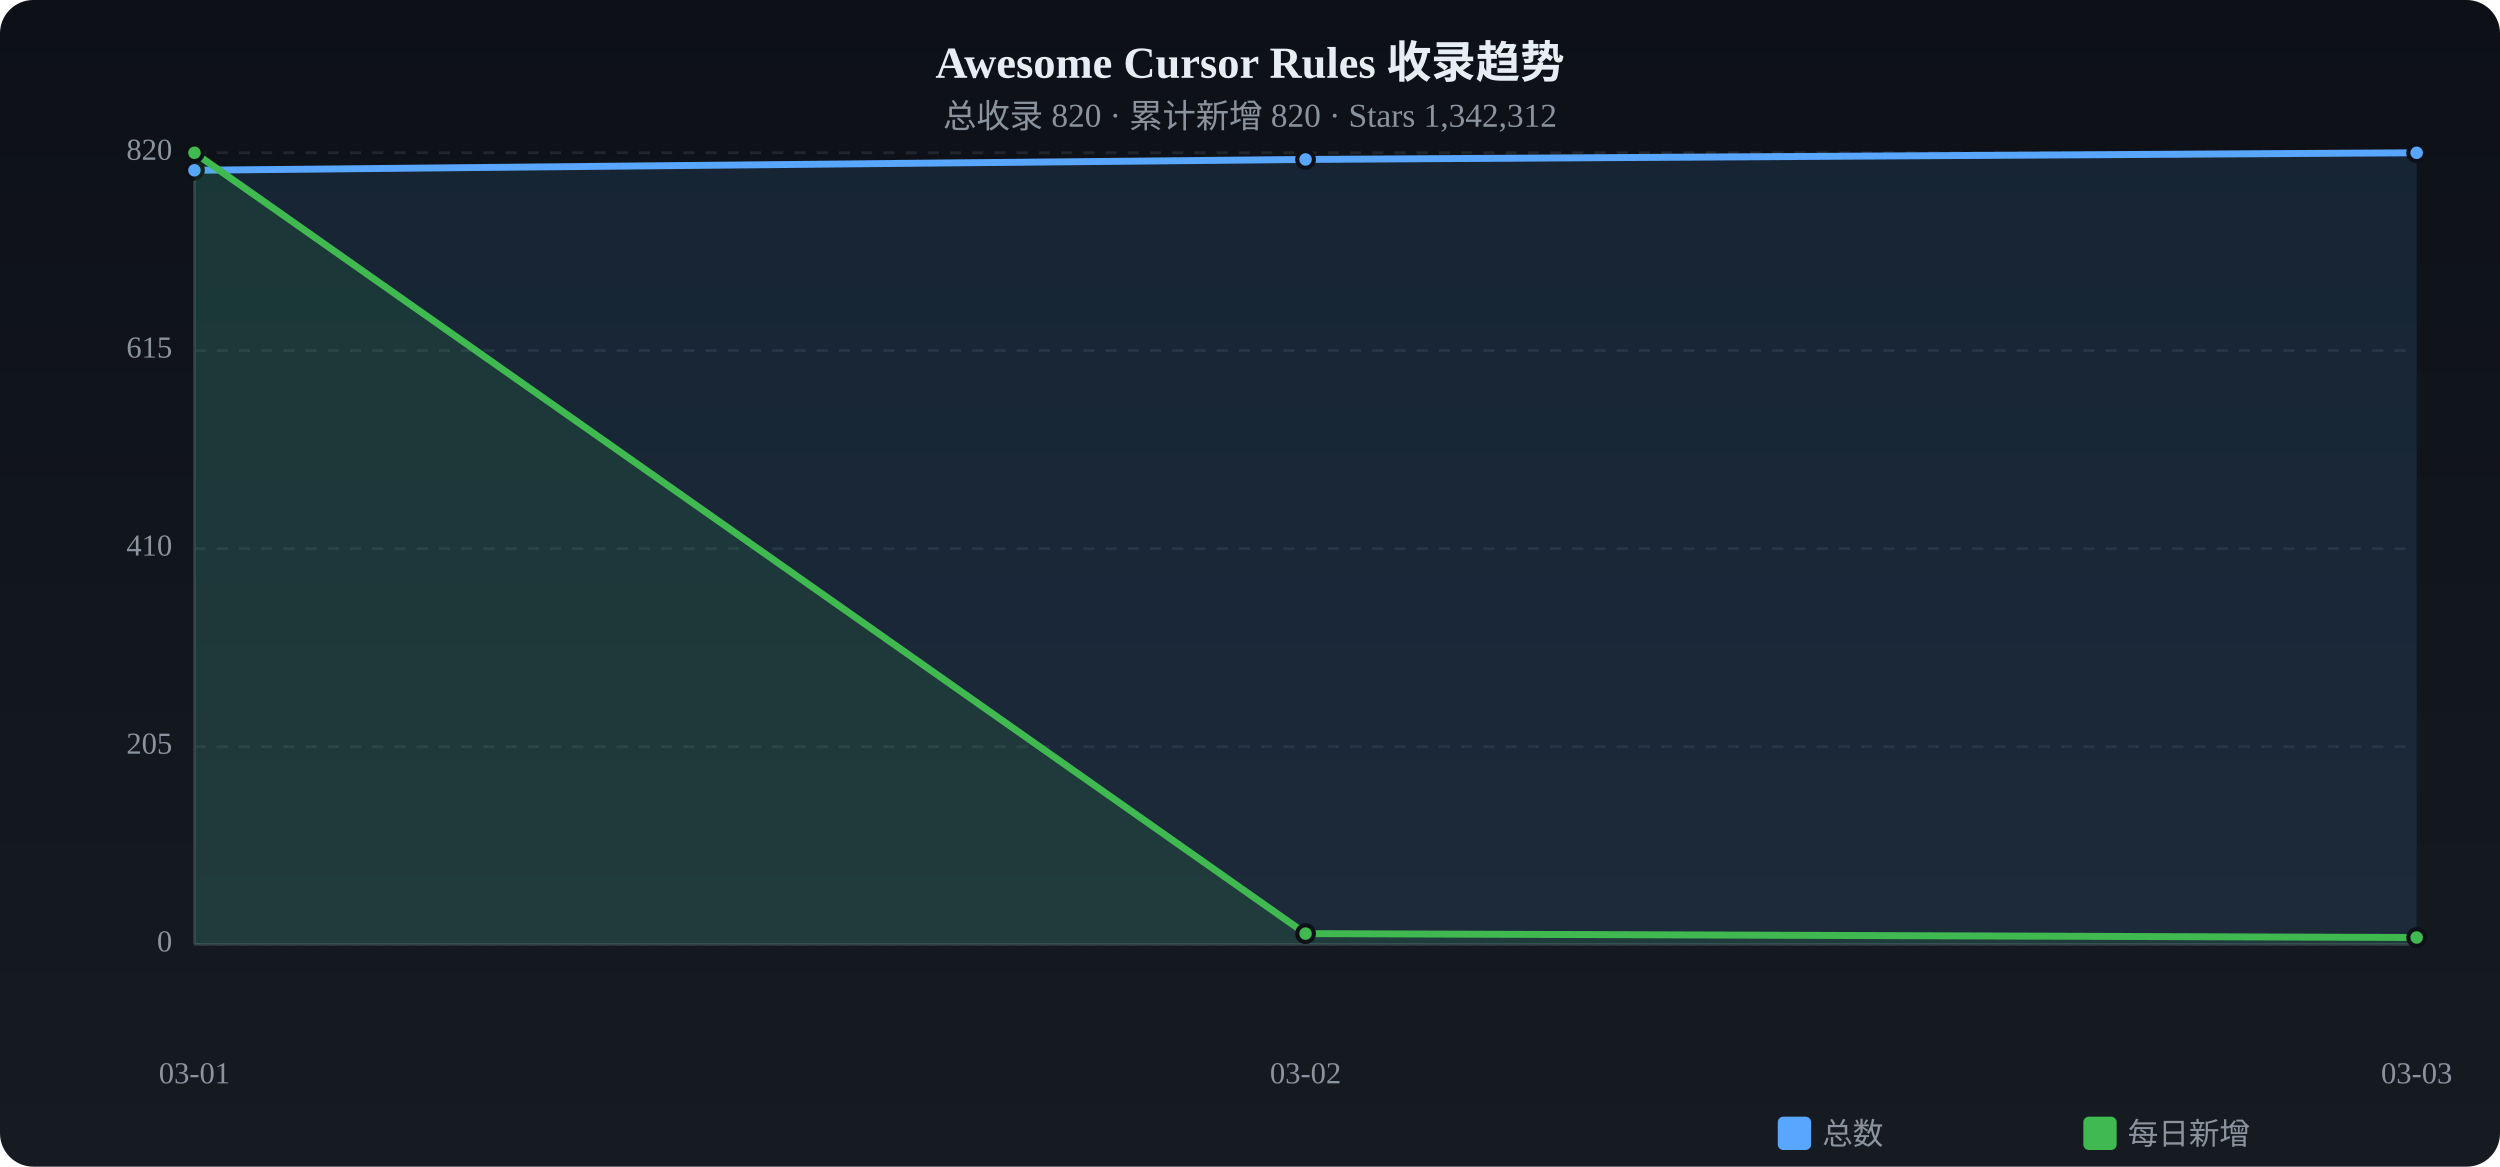
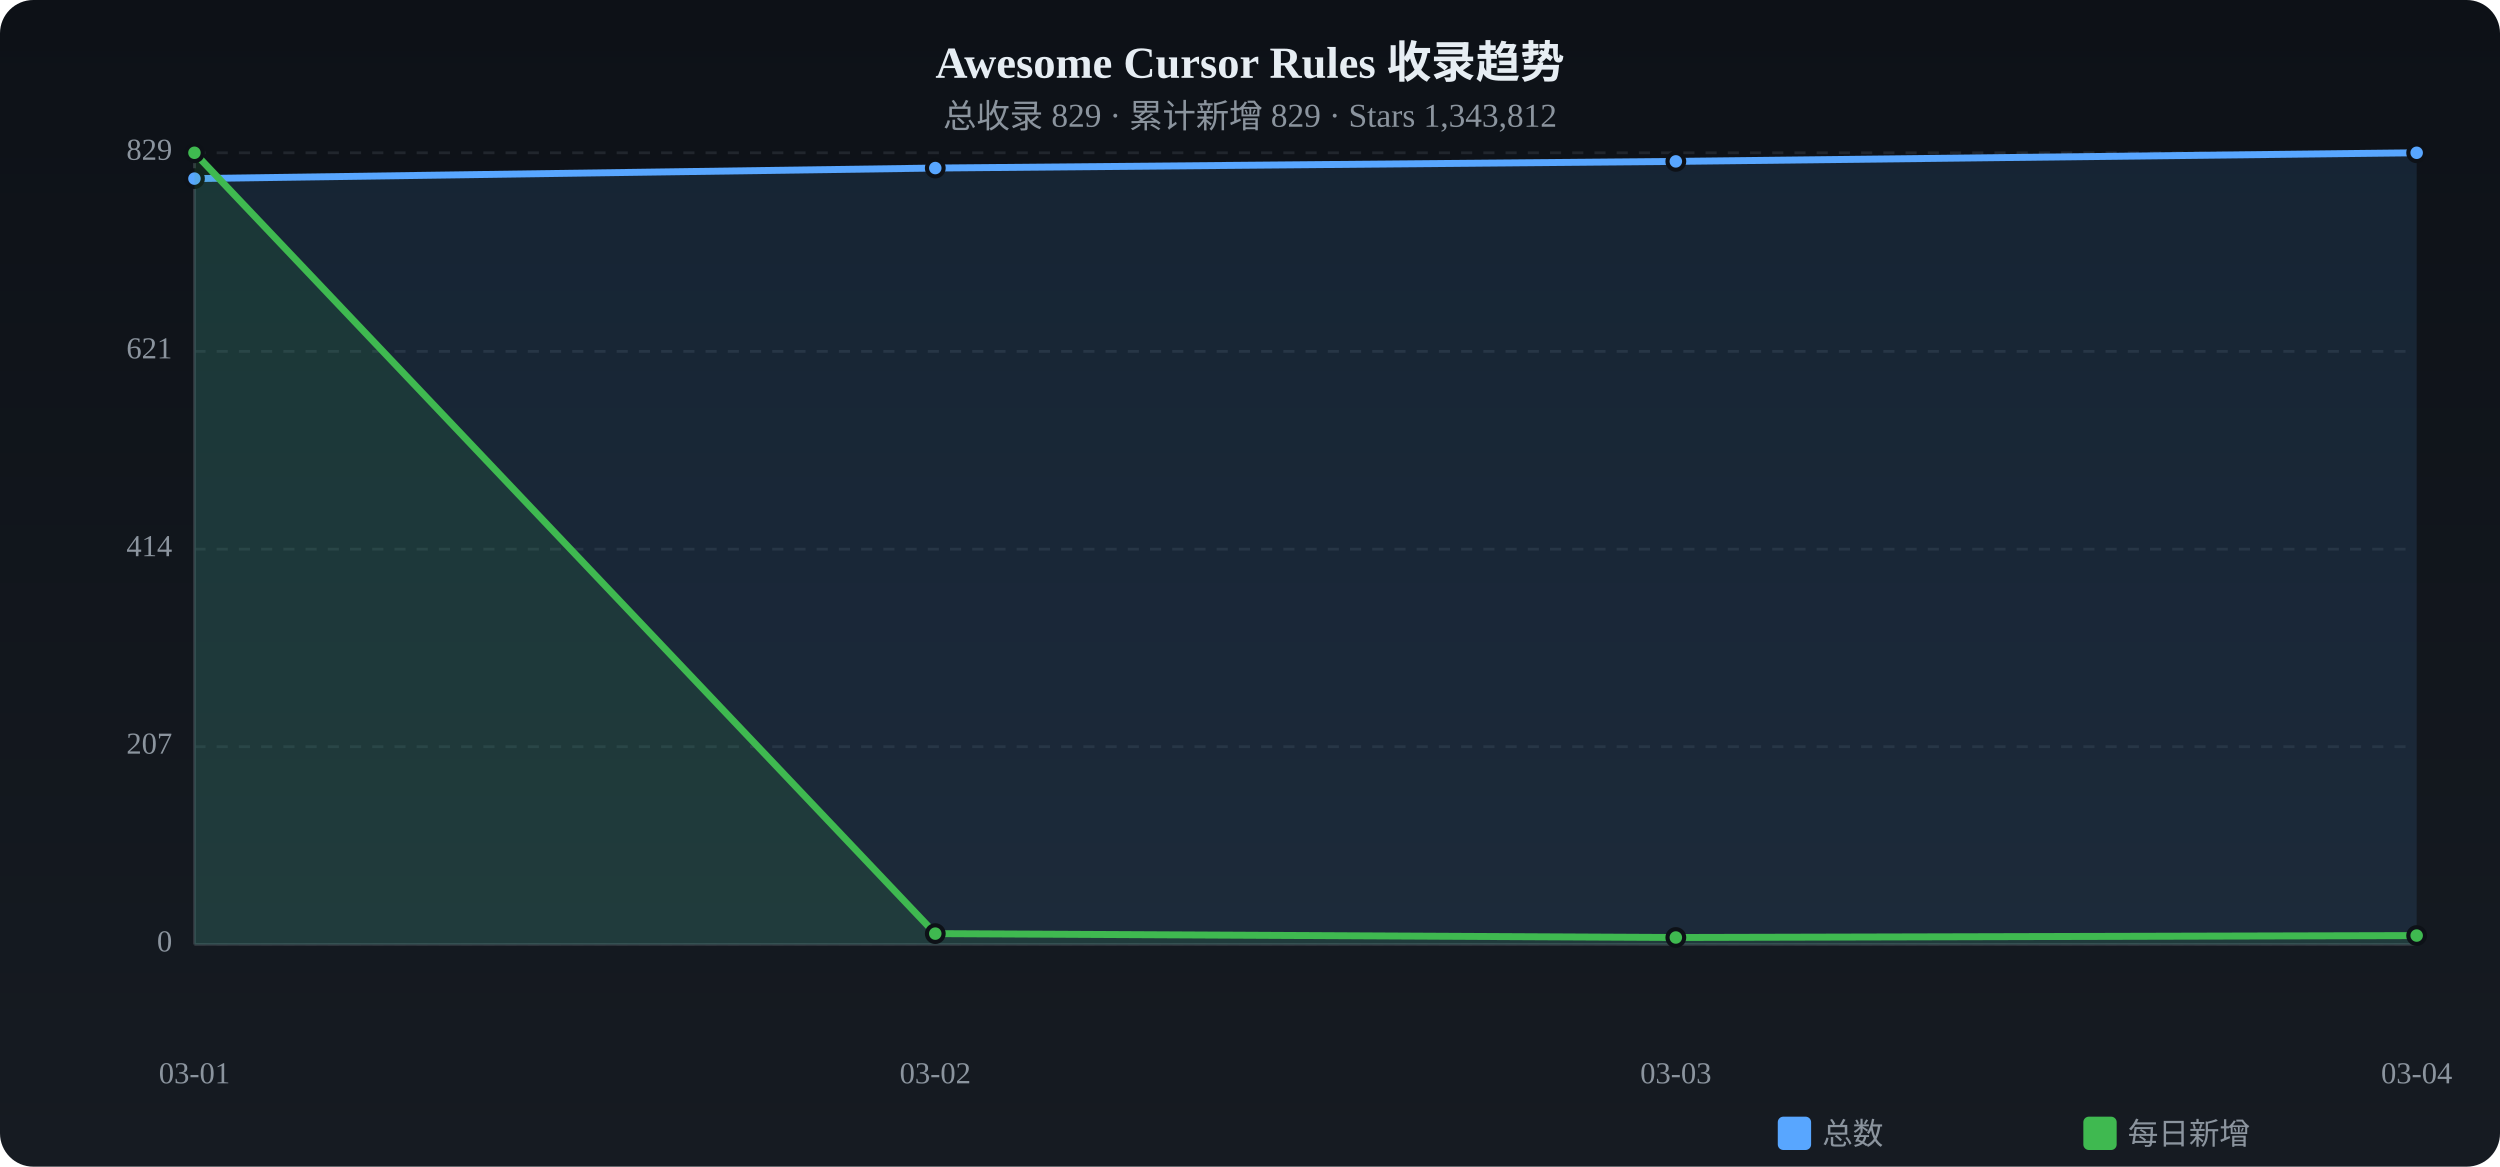
<svg xmlns="http://www.w3.org/2000/svg" viewBox="0 0 900 420" width="900" height="420">
  <defs>
    <linearGradient id="tbg" x1="0%" y1="0%" x2="0%" y2="100%">
      <stop offset="0%" stop-color="#0d1117" />
      <stop offset="100%" stop-color="#161b22" />
    </linearGradient>
  </defs>
  <rect width="900" height="420" rx="12" fill="url(#tbg)" />
  <text x="450.0" y="28" text-anchor="middle" fill="#e6edf3" font-size="16" font-weight="bold">Awesome Cursor Rules 收录趋势</text>
-   <text x="450.0" y="46" text-anchor="middle" fill="#8b949e" font-size="12">总收录 820 · 累计新增 820 · Stars 1,342,312</text>
+   <text x="450.0" y="46" text-anchor="middle" fill="#8b949e" font-size="12">总收录 829 · 累计新增 829 · Stars 1,343,812</text>
  <text x="62" y="340.0" text-anchor="end" fill="#8b949e" font-size="11" dominant-baseline="middle">0</text>
  <line x1="70" y1="340.0" x2="870" y2="340.0" stroke="#21262d" stroke-dasharray="4 4" />
-   <text x="62" y="268.8" text-anchor="end" fill="#8b949e" font-size="11" dominant-baseline="middle">205</text>
+   <text x="62" y="268.8" text-anchor="end" fill="#8b949e" font-size="11" dominant-baseline="middle">207</text>
  <line x1="70" y1="268.8" x2="870" y2="268.8" stroke="#21262d" stroke-dasharray="4 4" />
-   <text x="62" y="197.5" text-anchor="end" fill="#8b949e" font-size="11" dominant-baseline="middle">410</text>
-   <line x1="70" y1="197.5" x2="870" y2="197.5" stroke="#21262d" stroke-dasharray="4 4" />
-   <text x="62" y="126.2" text-anchor="end" fill="#8b949e" font-size="11" dominant-baseline="middle">615</text>
-   <line x1="70" y1="126.2" x2="870" y2="126.2" stroke="#21262d" stroke-dasharray="4 4" />
-   <text x="62" y="55.0" text-anchor="end" fill="#8b949e" font-size="11" dominant-baseline="middle">820</text>
+   <text x="62" y="197.7" text-anchor="end" fill="#8b949e" font-size="11" dominant-baseline="middle">414</text>
+   <line x1="70" y1="197.7" x2="870" y2="197.7" stroke="#21262d" stroke-dasharray="4 4" />
+   <text x="62" y="126.5" text-anchor="end" fill="#8b949e" font-size="11" dominant-baseline="middle">621</text>
+   <line x1="70" y1="126.5" x2="870" y2="126.5" stroke="#21262d" stroke-dasharray="4 4" />
+   <text x="62" y="55.0" text-anchor="end" fill="#8b949e" font-size="11" dominant-baseline="middle">829</text>
  <line x1="70" y1="55.0" x2="870" y2="55.0" stroke="#21262d" stroke-dasharray="4 4" />
  <line x1="70" y1="55" x2="70" y2="340" stroke="#30363d" />
  <line x1="70" y1="340" x2="870" y2="340" stroke="#30363d" />
-   <path d="M70.0,61.3 L470.0,57.4 L870.0,55.0 L870.0,340 L70.0,340 Z" fill="#58a6ff" opacity="0.12" />
-   <polyline points="70.0,61.3 470.0,57.4 870.0,55.0" fill="none" stroke="#58a6ff" stroke-width="2.5" stroke-linecap="round" stroke-linejoin="round" />
-   <circle cx="70.0" cy="61.3" r="3" fill="#58a6ff" stroke="#0d1117" stroke-width="1.5" />
-   <circle cx="470.0" cy="57.4" r="3" fill="#58a6ff" stroke="#0d1117" stroke-width="1.5" />
+   <path d="M70.0,64.3 L336.7,60.5 L603.3,58.1 L870.0,55.0 L870.0,340 L70.0,340 Z" fill="#58a6ff" opacity="0.12" />
+   <polyline points="70.0,64.3 336.7,60.5 603.3,58.1 870.0,55.0" fill="none" stroke="#58a6ff" stroke-width="2.5" stroke-linecap="round" stroke-linejoin="round" />
+   <circle cx="70.0" cy="64.3" r="3" fill="#58a6ff" stroke="#0d1117" stroke-width="1.5" />
+   <circle cx="336.7" cy="60.5" r="3" fill="#58a6ff" stroke="#0d1117" stroke-width="1.5" />
+   <circle cx="603.3" cy="58.1" r="3" fill="#58a6ff" stroke="#0d1117" stroke-width="1.5" />
  <circle cx="870.0" cy="55.0" r="3" fill="#58a6ff" stroke="#0d1117" stroke-width="1.5" />
-   <path d="M70.0,55.0 L470.0,336.1 L870.0,337.5 L870.0,340 L70.0,340 Z" fill="#3fb950" opacity="0.12" />
-   <polyline points="70.0,55.0 470.0,336.1 870.0,337.5" fill="none" stroke="#3fb950" stroke-width="2.5" stroke-linecap="round" stroke-linejoin="round" />
+   <path d="M70.0,55.0 L336.7,336.1 L603.3,337.5 L870.0,336.8 L870.0,340 L70.0,340 Z" fill="#3fb950" opacity="0.12" />
+   <polyline points="70.0,55.0 336.7,336.1 603.3,337.5 870.0,336.8" fill="none" stroke="#3fb950" stroke-width="2.5" stroke-linecap="round" stroke-linejoin="round" />
  <circle cx="70.0" cy="55.0" r="3" fill="#3fb950" stroke="#0d1117" stroke-width="1.5" />
-   <circle cx="470.0" cy="336.1" r="3" fill="#3fb950" stroke="#0d1117" stroke-width="1.5" />
-   <circle cx="870.0" cy="337.5" r="3" fill="#3fb950" stroke="#0d1117" stroke-width="1.5" />
+   <circle cx="336.7" cy="336.1" r="3" fill="#3fb950" stroke="#0d1117" stroke-width="1.5" />
+   <circle cx="603.3" cy="337.5" r="3" fill="#3fb950" stroke="#0d1117" stroke-width="1.5" />
+   <circle cx="870.0" cy="336.8" r="3" fill="#3fb950" stroke="#0d1117" stroke-width="1.5" />
  <text x="70.0" y="390" text-anchor="middle" fill="#8b949e" font-size="11">03-01</text>
-   <text x="470.0" y="390" text-anchor="middle" fill="#8b949e" font-size="11">03-02</text>
-   <text x="870.0" y="390" text-anchor="middle" fill="#8b949e" font-size="11">03-03</text>
+   <text x="336.7" y="390" text-anchor="middle" fill="#8b949e" font-size="11">03-02</text>
+   <text x="603.3" y="390" text-anchor="middle" fill="#8b949e" font-size="11">03-03</text>
+   <text x="870.0" y="390" text-anchor="middle" fill="#8b949e" font-size="11">03-04</text>
  <rect x="640" y="402" width="12" height="12" rx="2" fill="#58a6ff" />
  <text x="656" y="412" fill="#8b949e" font-size="11">总数</text>
  <rect x="750" y="402" width="12" height="12" rx="2" fill="#3fb950" />
  <text x="766" y="412" fill="#8b949e" font-size="11">每日新增</text>
</svg>
